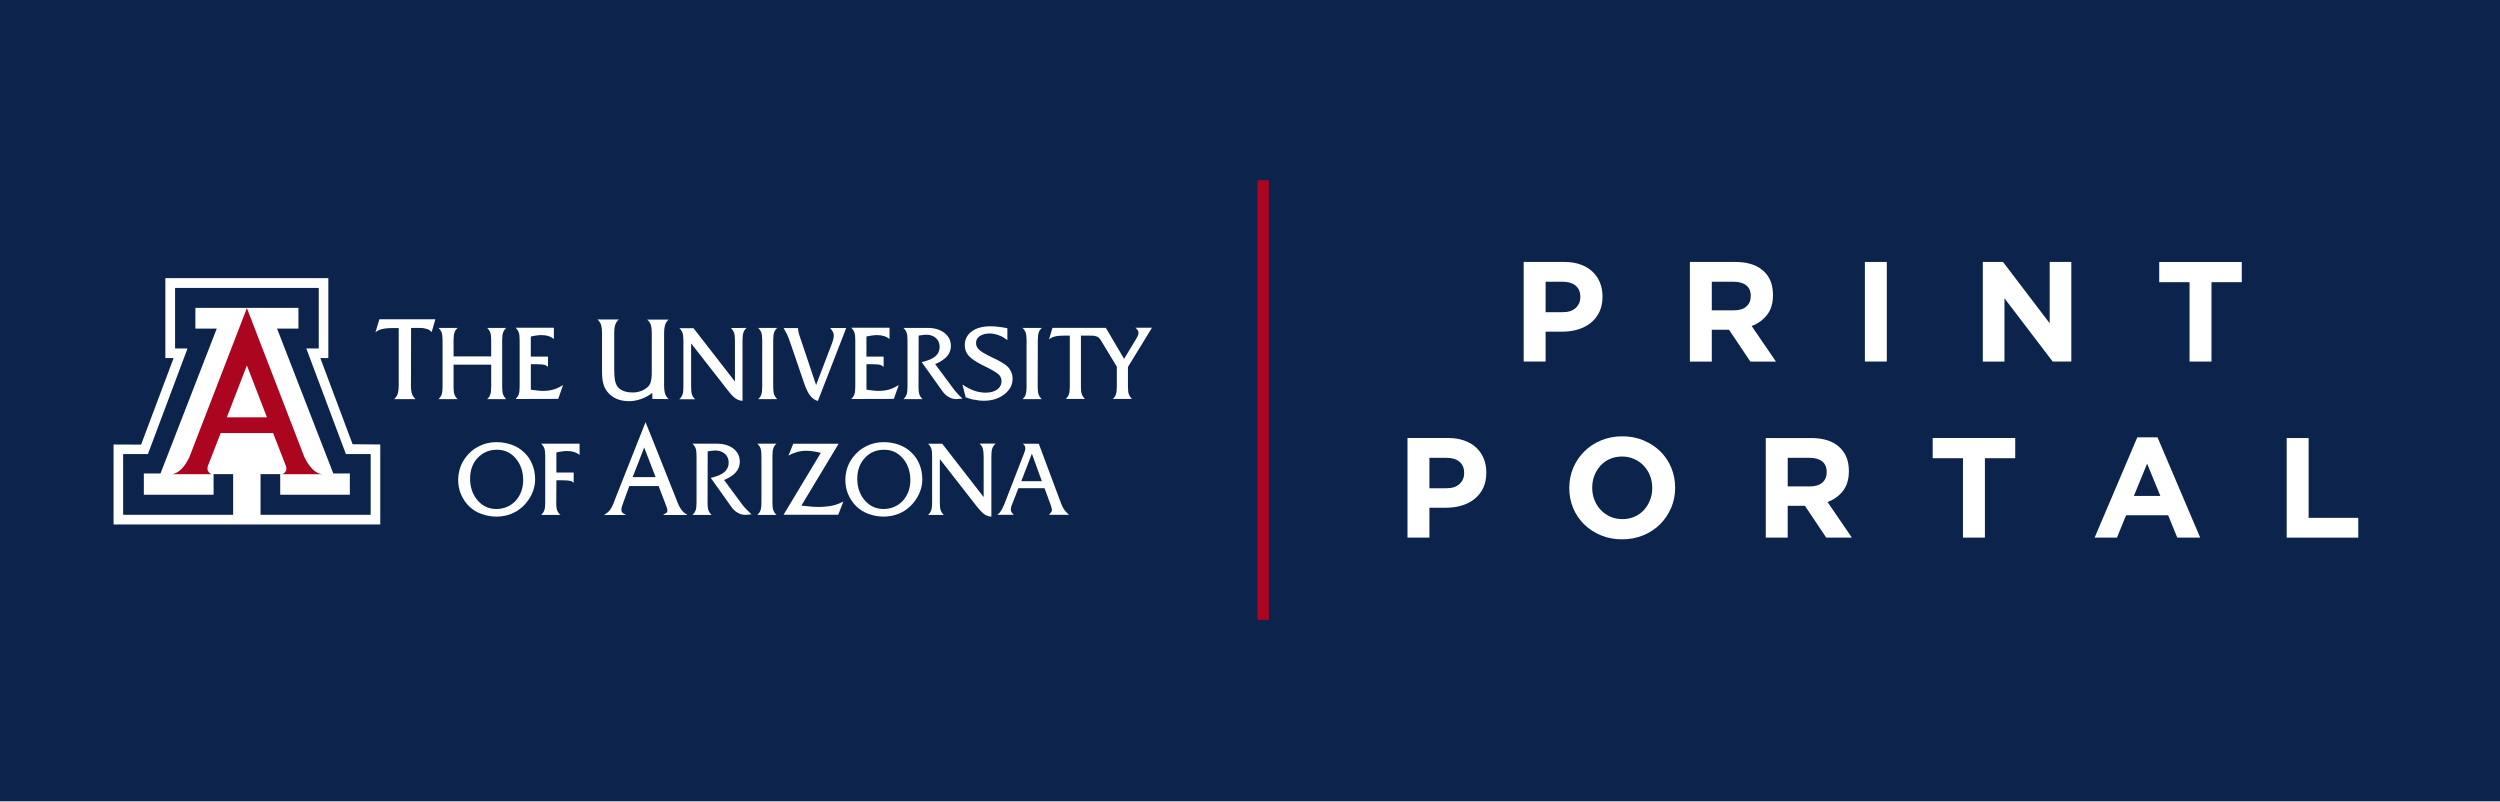
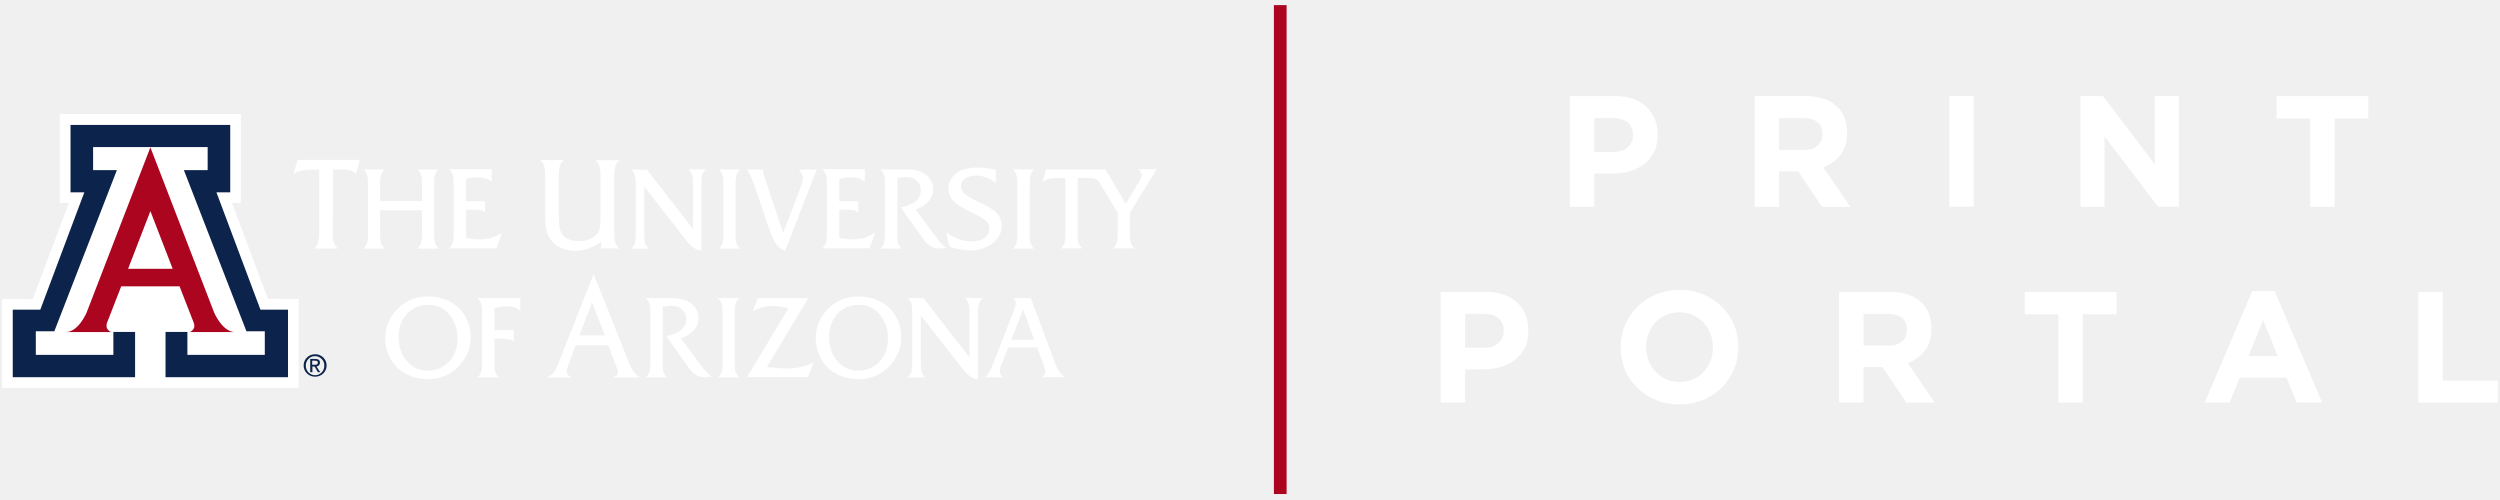
- <svg xmlns="http://www.w3.org/2000/svg" id="a" viewBox="0 0 780 250">
+ <svg xmlns="http://www.w3.org/2000/svg" id="Layer_1" data-name="Layer 1" viewBox="0 0 356.6 71.2">
  <defs>
-     <style>.b{fill:#fff;}.c{fill:#0c234b;}.d{fill:#ab0520;}</style>
+     <style>
+       .cls-1 {
+         fill: #fff;
+       }
+ 
+       .cls-2 {
+         fill: #ab0520;
+       }
+ 
+       .cls-3 {
+         fill: #0c234b;
+       }
+     </style>
  </defs>
-   <rect class="c" width="780" height="250" />
  <g>
-     <rect class="d" x="392.8" y="56.71" width="2.57" height="136.2" />
-     <path class="d" d="M394.87,57.21V192.41h-1.57V57.21h1.57m1-1h-3.57V193.41h3.57V56.21h0Z" />
+     <rect class="cls-2" x="181.96" y=".98" width="1.31" height="69.23" />
+     <path class="cls-2" d="M183.01,1.24v68.72h-.8V1.24h.8M183.52.73h-1.81v69.74h1.81V.73h0Z" />
  </g>
  <g>
    <g>
-       <path class="b" d="M499.01,97.31c-.65,1.36-1.55,2.5-2.69,3.42s-2.47,1.61-4,2.06c-1.52,.46-3.16,.69-4.9,.69h-5.19v9.32h-6.84v-31.07h12.7c1.86,0,3.53,.26,4.99,.78s2.71,1.25,3.73,2.2c1.02,.95,1.8,2.08,2.35,3.4,.55,1.32,.82,2.77,.82,4.37v.09c0,1.8-.32,3.38-.97,4.74Zm-5.95-4.7c0-1.54-.5-2.71-1.49-3.51s-2.35-1.2-4.06-1.2h-5.28v9.5h5.42c1.72,0,3.05-.45,4-1.35s1.42-2.02,1.42-3.35v-.09h-.01Z" />
-       <path class="b" d="M546.11,112.81l-6.66-9.94h-5.37v9.94h-6.84v-31.08h14.21c3.7,0,6.58,.9,8.64,2.71s3.08,4.32,3.08,7.55v.09c0,2.52-.61,4.57-1.84,6.15-1.23,1.58-2.83,2.75-4.82,3.48l7.59,11.1h-7.99Zm.13-20.47c0-1.48-.47-2.59-1.42-3.33s-2.26-1.11-3.95-1.11h-6.79v8.92h6.92c1.69,0,2.98-.4,3.88-1.2,.9-.8,1.35-1.86,1.35-3.2v-.08h.01Z" />
-       <path class="b" d="M581.84,112.81v-31.08h6.84v31.07h-6.84Z" />
-       <path class="b" d="M640.44,112.81l-15.05-19.75v19.75h-6.75v-31.08h6.3l14.56,19.13v-19.13h6.75v31.07h-5.81Z" />
-       <path class="b" d="M689.98,88.04v24.77h-6.84v-24.77h-9.46v-6.3h25.75v6.3h-9.45Z" />
+       <path class="cls-1" d="M235.95,21.62c-.33.69-.79,1.27-1.37,1.74s-1.26.82-2.03,1.05c-.77.23-1.61.35-2.49.35h-2.64v4.74h-3.48v-15.79h6.46c.95,0,1.79.13,2.54.4s1.38.64,1.9,1.12c.52.48.91,1.06,1.19,1.73.28.67.42,1.41.42,2.22v.05c0,.91-.16,1.72-.49,2.41h0ZM232.92,19.23c0-.78-.25-1.38-.76-1.78s-1.19-.61-2.06-.61h-2.68v4.83h2.76c.87,0,1.55-.23,2.03-.69s.72-1.03.72-1.7v-.05h0Z" />
+       <path class="cls-1" d="M259.89,29.5l-3.39-5.05h-2.73v5.05h-3.48v-15.8h7.22c1.88,0,3.34.46,4.39,1.38s1.57,2.2,1.57,3.84v.05c0,1.28-.31,2.32-.94,3.13-.63.8-1.44,1.4-2.45,1.77l3.86,5.64h-4.06ZM259.95,19.1c0-.75-.24-1.32-.72-1.69s-1.15-.56-2.01-.56h-3.45v4.53h3.52c.86,0,1.51-.2,1.97-.61.46-.41.69-.95.69-1.63v-.04h0Z" />
+       <path class="cls-1" d="M278.05,29.5v-15.8h3.48v15.79h-3.48Z" />
+       <path class="cls-1" d="M307.84,29.5l-7.65-10.04v10.04h-3.43v-15.8h3.2l7.4,9.72v-9.72h3.43v15.79h-2.95Z" />
+       <path class="cls-1" d="M333.02,16.91v12.59h-3.48v-12.59h-4.81v-3.2h13.09v3.2h-4.8,0Z" />
    </g>
    <g>
-       <path class="b" d="M462.76,152.24c-.65,1.36-1.55,2.5-2.69,3.42s-2.47,1.61-3.99,2.06c-1.52,.46-3.16,.69-4.91,.69h-5.19v9.32h-6.84v-31.07h12.7c1.86,0,3.53,.26,4.99,.78s2.71,1.25,3.73,2.2c1.02,.95,1.81,2.08,2.35,3.4,.55,1.32,.82,2.78,.82,4.37v.09c0,1.8-.32,3.38-.97,4.74Zm-5.95-4.7c0-1.54-.5-2.71-1.49-3.51-.99-.8-2.35-1.2-4.06-1.2h-5.28v9.5h5.42c1.72,0,3.05-.45,4-1.35,.95-.9,1.42-2.02,1.42-3.35v-.09h-.01Z" />
-       <path class="b" d="M521.4,158.44c-.83,1.94-1.97,3.64-3.44,5.11-1.47,1.46-3.21,2.62-5.24,3.46-2.03,.84-4.24,1.26-6.64,1.26s-4.6-.42-6.61-1.26c-2.01-.84-3.75-1.98-5.22-3.42-1.46-1.44-2.61-3.12-3.42-5.06-.81-1.94-1.22-4.02-1.22-6.24v-.09c0-2.22,.42-4.3,1.24-6.24,.83-1.94,1.97-3.64,3.44-5.1,1.46-1.46,3.21-2.62,5.24-3.46,2.03-.84,4.24-1.27,6.64-1.27s4.6,.42,6.61,1.27c2.01,.84,3.75,1.98,5.22,3.42s2.6,3.12,3.42,5.06c.81,1.94,1.22,4.02,1.22,6.24v.09c.01,2.21-.41,4.29-1.24,6.23Zm-5.9-6.24c0-1.33-.23-2.59-.69-3.77-.46-1.18-1.11-2.22-1.95-3.11-.84-.89-1.84-1.59-3-2.11-1.15-.52-2.41-.78-3.77-.78s-2.66,.25-3.79,.75c-1.14,.5-2.12,1.2-2.93,2.09s-1.45,1.92-1.91,3.09-.69,2.42-.69,3.75v.09c0,1.33,.23,2.59,.69,3.77,.46,1.18,1.11,2.22,1.95,3.11s1.83,1.59,2.97,2.11,2.4,.78,3.8,.78,2.62-.25,3.77-.75,2.14-1.2,2.95-2.09,1.45-1.92,1.91-3.09c.46-1.17,.69-2.42,.69-3.75v-.09Z" />
-       <path class="b" d="M569.79,167.74l-6.66-9.94h-5.37v9.94h-6.84v-31.07h14.21c3.7,0,6.58,.9,8.63,2.71,2.06,1.81,3.09,4.32,3.09,7.55v.07c0,2.52-.61,4.57-1.84,6.15-1.23,1.58-2.83,2.75-4.82,3.48l7.59,11.1h-7.99Zm.14-20.46c0-1.48-.47-2.59-1.42-3.33s-2.26-1.11-3.95-1.11h-6.79v8.92h6.92c1.69,0,2.98-.4,3.89-1.2,.9-.8,1.35-1.86,1.35-3.2v-.08Z" />
-       <path class="b" d="M619.29,142.96v24.77h-6.84v-24.77h-9.45v-6.3h25.75v6.3h-9.46Z" />
-       <path class="b" d="M679.31,167.74l-2.84-6.97h-13.14l-2.84,6.97h-6.97l13.32-31.3h6.3l13.32,31.3h-7.15Zm-9.41-23.09l-4.13,10.08h8.26l-4.13-10.08Z" />
-       <path class="b" d="M713.45,167.74v-31.07h6.84v24.9h15.49v6.17h-22.33Z" />
+       <path class="cls-1" d="M217.52,49.54c-.33.69-.79,1.27-1.37,1.74s-1.26.82-2.03,1.05c-.77.23-1.61.35-2.5.35h-2.64v4.74h-3.48v-15.79h6.46c.95,0,1.79.13,2.54.4s1.38.64,1.9,1.12c.52.48.92,1.06,1.19,1.73.28.67.42,1.41.42,2.22v.05c0,.91-.16,1.72-.49,2.41h0ZM214.49,47.15c0-.78-.25-1.38-.76-1.78-.5-.41-1.19-.61-2.06-.61h-2.68v4.83h2.76c.87,0,1.55-.23,2.03-.69.48-.46.72-1.03.72-1.7v-.05h0Z" />
+       <path class="cls-1" d="M247.33,52.69c-.42.99-1,1.85-1.75,2.6-.75.74-1.63,1.33-2.66,1.76-1.03.43-2.16.64-3.38.64s-2.34-.21-3.36-.64c-1.02-.43-1.91-1.01-2.65-1.74-.74-.73-1.33-1.59-1.74-2.57-.41-.99-.62-2.04-.62-3.17v-.05c0-1.13.21-2.19.63-3.17.42-.99,1-1.85,1.75-2.59.74-.74,1.63-1.33,2.66-1.76,1.03-.43,2.16-.65,3.38-.65s2.34.21,3.36.65c1.02.43,1.91,1.01,2.65,1.74s1.32,1.59,1.74,2.57c.41.99.62,2.04.62,3.17v.05c0,1.12-.21,2.18-.63,3.17h0ZM244.33,49.52c0-.68-.12-1.32-.35-1.92-.23-.6-.56-1.13-.99-1.58s-.94-.81-1.52-1.07c-.58-.26-1.23-.4-1.92-.4s-1.35.13-1.93.38c-.58.25-1.08.61-1.49,1.06s-.74.98-.97,1.57-.35,1.23-.35,1.91v.05c0,.68.12,1.32.35,1.92.23.6.56,1.13.99,1.58s.93.81,1.51,1.07,1.22.4,1.93.4,1.33-.13,1.92-.38,1.09-.61,1.5-1.06.74-.98.97-1.57c.23-.59.35-1.23.35-1.91v-.05h0Z" />
+       <path class="cls-1" d="M271.92,57.42l-3.39-5.05h-2.73v5.05h-3.48v-15.79h7.22c1.88,0,3.34.46,4.39,1.38,1.05.92,1.57,2.2,1.57,3.84v.04c0,1.28-.31,2.32-.94,3.13-.63.8-1.44,1.4-2.45,1.77l3.86,5.64h-4.06ZM271.99,47.02c0-.75-.24-1.32-.72-1.69s-1.15-.56-2.01-.56h-3.45v4.53h3.52c.86,0,1.51-.2,1.98-.61.46-.41.69-.95.69-1.63v-.04Z" />
+       <path class="cls-1" d="M297.09,44.83v12.59h-3.48v-12.59h-4.8v-3.2h13.09v3.2h-4.81,0Z" />
+       <path class="cls-1" d="M327.59,57.42l-1.44-3.54h-6.68l-1.44,3.54h-3.54l6.77-15.91h3.2l6.77,15.91h-3.63,0ZM322.81,45.68l-2.1,5.12h4.2l-2.1-5.12Z" />
+       <path class="cls-1" d="M344.95,57.42v-15.79h3.48v12.66h7.87v3.14h-11.35Z" />
    </g>
  </g>
  <g>
-     <path class="b" d="M128.21,120.11c0,1.27,.12,2.17,.33,2.78s.61,1.15,1.1,1.64h-6.67c.53-.49,.9-1.02,1.1-1.64s.33-1.51,.33-2.78v-17.75h-1.96c-1.35,0-2.45,.12-3.31,.33s-1.51,.57-2,1.02l1.23-4.09h17.47l-1.15,4.01c-.37-.45-.86-.78-1.43-.98-.61-.2-1.35-.33-2.25-.33h-2.74l-.04,17.8h0Z" />
-     <path class="b" d="M141.51,120.6c0,1.1,.08,1.96,.29,2.5,.2,.53,.53,1.02,.98,1.43h-5.97c.45-.41,.78-.9,.98-1.43s.29-1.35,.29-2.5v-14.36c0-1.1-.08-1.96-.29-2.5s-.53-1.02-.98-1.43h5.97c-.45,.41-.82,.9-.98,1.43-.2,.53-.29,1.35-.29,2.5v4.95h11.74v-4.95c0-1.1-.08-1.96-.29-2.5s-.53-1.02-.98-1.43h5.97c-.45,.41-.78,.9-.98,1.43s-.29,1.35-.29,2.5v14.36c0,1.1,.08,1.96,.29,2.5,.2,.53,.53,1.02,.98,1.43h-5.97c.49-.41,.82-.9,.98-1.43,.2-.53,.29-1.35,.29-2.5v-6.83h-11.74v6.83h0Z" />
-     <path class="b" d="M160.86,124.48c.45-.41,.78-.9,.98-1.43s.29-1.35,.29-2.5v-14.36c0-1.1-.08-1.96-.29-2.5s-.53-1.02-.98-1.43h11.95v3.52c-.53-.45-1.1-.74-1.76-.94-.65-.2-1.39-.29-2.21-.29-.45,0-.9,.04-1.43,.12s-1.15,.16-1.8,.33v6.26h5.36v3.23c-.25-.29-.61-.53-1.02-.65-.45-.12-1.23-.2-2.37-.2h-1.96v7.94c.82,.12,1.6,.2,2.25,.29s1.27,.08,1.76,.08c1.1,0,2.17-.16,3.15-.45,.98-.29,1.96-.78,2.9-1.39l-1.51,4.34-13.3,.04h0Z" />
-     <path class="b" d="M203.53,124.48v-1.88c-1.19,.86-2.37,1.51-3.6,1.92s-2.45,.65-3.68,.65c-1.43,0-2.7-.25-3.8-.7-1.1-.49-2.09-1.19-2.86-2.13-.61-.74-1.1-1.64-1.35-2.62-.29-.98-.41-2.33-.41-4.01v-11.66c0-1.23-.12-2.17-.33-2.78s-.57-1.1-1.1-1.6h6.67c-.49,.45-.86,.98-1.1,1.6-.2,.57-.33,1.51-.33,2.78v10.92c0,1.68,.08,2.95,.25,3.76s.45,1.47,.82,1.96c.45,.57,1.1,1.02,1.88,1.31s1.68,.45,2.78,.45c.9,0,1.72-.12,2.5-.41,.78-.25,1.43-.65,2.05-1.15,.53-.41,.9-.98,1.1-1.68s.33-1.6,.33-2.78v-12.35c0-1.31-.12-2.25-.33-2.82s-.57-1.1-1.1-1.55h6.71c-.53,.45-.9,.98-1.1,1.64-.2,.61-.33,1.55-.33,2.74v16.04c0,1.23,.12,2.17,.33,2.78s.57,1.15,1.1,1.6l-5.07-.04h0Z" />
-     <path class="b" d="M232.94,102.31c-.49,.41-.82,.9-.98,1.43-.2,.53-.29,1.35-.29,2.5v18.82c-.78-.04-1.47-.29-2.17-.74-.7-.49-1.55-1.39-2.58-2.74l-11.29-14.44v13.5c0,1.15,.08,2,.29,2.54s.53,.98,.98,1.39h-4.95c.45-.41,.78-.9,.98-1.43s.29-1.35,.29-2.5v-14.32c0-1.1-.08-1.96-.29-2.5s-.53-1.02-.98-1.43h4.42l12.93,16.65v-12.76c0-1.1-.08-1.96-.29-2.5s-.53-1.02-.98-1.43l4.91-.04h0Z" />
-     <path class="b" d="M241.24,120.6c0,1.1,.08,1.96,.29,2.5,.2,.53,.53,1.02,.98,1.43h-5.97c.49-.41,.82-.9,.98-1.43,.2-.53,.29-1.35,.29-2.5v-14.36c0-1.1-.08-1.96-.29-2.5s-.53-1.02-.98-1.43h5.97c-.49,.41-.82,.9-.98,1.43-.2,.53-.29,1.35-.29,2.5v14.36h0Z" />
-     <path class="b" d="M255.19,125.1c-.94-.25-1.72-.78-2.37-1.6s-1.27-2.05-1.84-3.68l-4.42-12.93c-.37-1.06-.7-1.92-1.02-2.62-.33-.65-.7-1.31-1.06-1.92h4.5c.04,.37,.04,.7,.12,1.02,.04,.33,.12,.61,.2,.9l5.32,15.87,5.03-13.21c.16-.41,.25-.82,.37-1.23,.08-.41,.12-.78,.12-1.15,0-.29-.08-.61-.25-.94-.16-.33-.45-.74-.86-1.27h4.99l-8.84,22.75h0Z" />
-     <path class="b" d="M265.58,124.48c.45-.41,.78-.9,.98-1.43s.29-1.35,.29-2.5v-14.36c0-1.1-.08-1.96-.29-2.5s-.53-1.02-.98-1.43h11.95v3.52c-.53-.45-1.1-.74-1.76-.94s-1.39-.29-2.21-.29c-.41,0-.9,.04-1.43,.12s-1.15,.16-1.8,.33v6.26h5.36v3.23c-.25-.29-.61-.53-1.02-.65s-1.23-.2-2.37-.2h-1.96v7.94c.82,.12,1.6,.2,2.25,.29s1.27,.08,1.76,.08c1.1,0,2.17-.16,3.15-.45s1.96-.78,2.9-1.39l-1.51,4.34-13.3,.04h0Z" />
-     <path class="b" d="M286.57,120.6c0,1.1,.08,1.96,.29,2.5,.2,.53,.53,1.02,.98,1.43h-5.97c.45-.41,.78-.9,.98-1.43s.29-1.35,.29-2.5v-14.36c0-1.1-.08-1.96-.29-2.5s-.53-1.02-.98-1.43h7.57c2.17,0,3.89,.53,5.24,1.55,1.31,1.06,2,2.41,2,4.09,0,1.23-.41,2.29-1.19,3.19-.82,.94-2.05,1.76-3.72,2.45l5.69,7.69c.33,.45,.74,.94,1.23,1.47,.45,.53,1.02,1.06,1.6,1.6l-1.68,.16h-.29c-.78,0-1.55-.2-2.33-.65-.74-.41-1.39-1.02-1.92-1.76l-6.5-9.12c1.92-.45,3.35-1.02,4.25-1.8s1.35-1.76,1.35-2.95c0-1.1-.37-2.05-1.15-2.74-.78-.7-1.76-1.06-3.03-1.06-.29,0-.61,.04-1.02,.08s-.86,.12-1.35,.2l-.04,15.87h0Z" />
-     <path class="b" d="M301.3,123.99l-1.02-4.01c1.27,.86,2.5,1.51,3.68,1.92s2.37,.61,3.56,.61c1.51,0,2.7-.33,3.6-.98s1.35-1.51,1.35-2.54c0-.29-.04-.61-.12-.9s-.2-.57-.41-.86c-.41-.61-1.72-1.47-4.01-2.62-.57-.29-1.02-.49-1.35-.65-2.13-1.1-3.6-2.09-4.38-2.99s-1.19-2-1.19-3.27c0-1.8,.74-3.23,2.17-4.3s3.44-1.6,5.93-1.6c.74,0,1.51,.04,2.37,.16,.86,.08,1.8,.25,2.82,.45v3.72c-.9-.7-1.8-1.23-2.74-1.55-.9-.33-1.84-.53-2.86-.53-1.23,0-2.25,.29-3.03,.82s-1.15,1.27-1.15,2.13c0,.78,.29,1.47,.9,2.05,.57,.61,1.92,1.39,4.01,2.41,.12,.04,.29,.12,.53,.25,1.76,.82,3.07,1.6,3.93,2.25,.65,.49,1.15,1.15,1.51,1.88s.53,1.51,.53,2.33c0,1.92-.86,3.52-2.58,4.87-1.72,1.31-3.85,2-6.42,2-.82,0-1.72-.08-2.66-.29-.82-.08-1.88-.37-2.99-.78h0Z" />
-     <path class="b" d="M323.76,120.6c0,1.1,.08,1.96,.29,2.5,.2,.53,.53,1.02,.98,1.43h-6.01c.49-.41,.82-.9,.98-1.43,.2-.53,.29-1.35,.29-2.5v-14.36c0-1.1-.08-1.96-.29-2.5s-.53-1.02-.98-1.43h6.05c-.49,.41-.82,.9-.98,1.43-.2,.53-.29,1.35-.29,2.5l-.04,14.36h0Z" />
-     <path class="b" d="M200.99,139.62l-3.6,9.25h7.16l-3.56-9.25h0Zm.41-7.9l1.96,4.83,7.49,18.82c.82,2.09,1.47,4.13,3.52,5.2v.12h-7.4v-.12c1.76-.82,1.47-1.19,.49-3.76l-1.96-5.15h-9.16l-1.88,5.15c-.78,2.05-1.02,3.11,.74,3.76v.12h-6.63v-.12c2.09-1.06,2.7-3.11,3.48-5.2l9.29-23.48v-.16h.08Z" />
-     <path class="b" d="M155.05,140.32c-2.41,0-4.42,.86-6.01,2.54-1.6,1.68-2.37,3.85-2.37,6.5s.78,4.95,2.33,6.75c1.55,1.8,3.52,2.7,5.85,2.7s4.42-.86,6.01-2.54c1.55-1.72,2.37-3.89,2.37-6.5s-.78-4.95-2.33-6.75c-1.55-1.84-3.52-2.7-5.85-2.7h0Zm-.12,20.86c-1.68,0-3.23-.29-4.7-.82s-2.74-1.31-3.8-2.33c-1.1-1.06-1.96-2.33-2.58-3.76s-.9-2.95-.9-4.54c0-1.23,.2-2.45,.57-3.64s.94-2.25,1.68-3.27c1.15-1.55,2.54-2.78,4.25-3.6,1.68-.86,3.52-1.27,5.48-1.27,1.68,0,3.27,.29,4.75,.82,1.47,.53,2.74,1.31,3.8,2.33,1.15,1.06,2,2.33,2.58,3.76,.61,1.47,.9,3.03,.9,4.7,0,1.55-.33,3.07-1.02,4.54-.65,1.47-1.64,2.78-2.82,3.93-1.1,1.02-2.33,1.8-3.72,2.33-1.35,.53-2.86,.82-4.46,.82h0Z" />
-     <path class="b" d="M173.54,156.72c0,1.1,.08,1.96,.29,2.5s.53,1.02,1.02,1.43h-6.01c.45-.41,.78-.9,.98-1.43s.29-1.35,.29-2.5v-14.36c0-1.1-.08-1.96-.29-2.5s-.53-1.02-.98-1.43h11.99v3.52c-.53-.45-1.1-.74-1.76-.94-.65-.2-1.39-.29-2.21-.29-.45,0-.9,.04-1.47,.12-.53,.08-1.15,.16-1.8,.33v6.26h5.4v3.23c-.25-.29-.61-.53-1.02-.61-.45-.12-1.23-.2-2.37-.2h-2l-.04,6.87h0Z" />
-     <path class="b" d="M220.75,156.72c0,1.1,.08,1.92,.29,2.5,.2,.53,.53,1.02,.98,1.43h-5.97c.45-.41,.78-.9,.98-1.43s.29-1.35,.29-2.5v-14.36c0-1.1-.08-1.96-.29-2.5s-.53-1.02-.98-1.43h7.57c2.17,0,3.89,.53,5.24,1.55,1.31,1.06,1.96,2.41,1.96,4.09,0,1.23-.41,2.29-1.19,3.23s-2.05,1.76-3.72,2.45l5.69,7.69c.33,.45,.74,.94,1.23,1.43s1.02,1.02,1.64,1.6l-1.68,.16h-.29c-.78,0-1.55-.2-2.33-.65-.78-.41-1.39-1.02-1.92-1.76l-6.5-9.12c1.92-.45,3.35-1.02,4.25-1.8,.9-.78,1.35-1.76,1.35-2.95,0-1.1-.37-2.05-1.15-2.74s-1.76-1.06-3.03-1.06c-.29,0-.61,.04-1.02,.08s-.86,.12-1.35,.2l-.04,15.87h0Z" />
-     <path class="b" d="M241,156.72c0,1.1,.08,1.96,.29,2.5s.53,1.02,.98,1.43h-5.97c.45-.41,.78-.9,.98-1.43s.29-1.35,.29-2.5v-14.36c0-1.1-.08-1.92-.29-2.5-.2-.53-.53-1.02-.98-1.43h5.97c-.49,.41-.82,.9-.98,1.43-.2,.53-.29,1.35-.29,2.5v14.36h0Z" />
-     <path class="b" d="M263.13,156.47l-1.6,4.13h-17.06l11.62-19.31c-.86-.2-1.68-.37-2.45-.49s-1.47-.16-2.13-.16c-.98,0-1.88,.12-2.78,.37s-1.8,.61-2.74,1.15l1.51-3.72h14.15l-11.62,19.31c1.31,.16,2.37,.25,3.27,.33,.86,.08,1.64,.08,2.29,.08,1.51,0,2.9-.16,4.13-.41,1.23-.25,2.37-.74,3.4-1.27h0Z" />
-     <path class="b" d="M275.85,140.32c-2.45,0-4.46,.86-6.01,2.54s-2.37,3.85-2.37,6.5,.78,4.95,2.33,6.75,3.52,2.7,5.85,2.7,4.42-.86,6.01-2.54c1.55-1.72,2.37-3.89,2.37-6.5s-.78-4.95-2.33-6.75c-1.6-1.84-3.52-2.7-5.85-2.7h0Zm-.12,20.86c-1.68,0-3.23-.29-4.7-.82s-2.74-1.31-3.8-2.33c-1.1-1.06-1.96-2.33-2.58-3.76s-.9-2.95-.9-4.54c0-1.23,.2-2.45,.57-3.64s.94-2.25,1.68-3.27c1.15-1.55,2.58-2.78,4.25-3.6,1.68-.86,3.52-1.27,5.48-1.27,1.72,0,3.27,.29,4.75,.82,1.47,.53,2.74,1.31,3.8,2.33,1.15,1.06,2,2.33,2.58,3.76,.61,1.47,.9,3.03,.9,4.7,0,1.55-.33,3.07-1.02,4.54-.65,1.47-1.64,2.78-2.82,3.93-1.1,1.02-2.33,1.8-3.72,2.33-1.39,.53-2.86,.82-4.46,.82h0Z" />
-     <path class="b" d="M310.58,138.48c-.49,.41-.82,.9-.98,1.43-.2,.53-.29,1.35-.29,2.5v18.78c-.78-.04-1.47-.29-2.17-.74-.7-.49-1.55-1.39-2.58-2.7l-11.33-14.52v13.5c0,1.15,.08,2,.29,2.54s.49,.98,.98,1.39h-4.95c.45-.41,.78-.9,.98-1.43s.29-1.35,.29-2.5v-14.36c0-1.1-.08-1.92-.29-2.5-.2-.53-.53-1.02-.98-1.43h4.42l12.93,16.65v-12.76c0-1.1-.12-1.92-.29-2.5-.2-.53-.53-1.02-.98-1.43h4.95v.08h0Z" />
-     <path class="b" d="M318.64,150.13h6.42l-3.11-8.59-3.31,8.59h0Zm-2.99,7.49c-.08,.2-.16,.45-.2,.7s-.08,.49-.08,.74c0,.2,.08,.45,.2,.7,.16,.25,.41,.53,.74,.86h-5.15c.41-.29,.82-.7,1.15-1.23s.7-1.23,1.06-2.13l6.14-15.83c.12-.29,.2-.57,.29-.86s.08-.53,.08-.78-.04-.49-.16-.7c-.12-.2-.33-.41-.61-.65h4.99l6.95,18.61c.33,.86,.65,1.51,1.06,2.05,.37,.53,.86,1.02,1.43,1.51h-6.26l.08-.08c.57-.61,.86-1.06,.86-1.35,0-.33-.12-.82-.37-1.51-.04-.12-.04-.2-.08-.25l-1.88-5.11h-8.14l-2.09,5.32h0Z" />
-     <path class="b" d="M345.03,102.31l5.69,9.65,3.8-6.3c.25-.37,.41-.74,.53-1.06s.16-.57,.16-.82-.08-.49-.25-.74c-.16-.25-.37-.49-.7-.78h5.15l-7.49,12.23v6.05c0,1.1,.08,1.96,.29,2.5s.53,1.02,.98,1.43h-6.01c.49-.41,.82-.9,.98-1.43,.2-.53,.29-1.35,.29-2.5v-6.14l-5.11-8.43c-.53-.78-.9-.86-1.39-1.06-.53-.2-1.43-.2-2.25-.2h-2.45v15.83c0,1.1,.08,1.96,.29,2.5,.2,.53,.53,1.02,.98,1.43h-6.01c.45-.41,.82-.9,.98-1.43,.2-.53,.29-1.35,.29-2.5v-15.83h-1.76c-1.23,0-2.21,.08-2.95,.29s-1.35,.49-1.8,.94l1.1-3.64h16.65Z" />
-     <polygon class="b" points="102.44 86.77 102.44 111.72 99.94 111.72 110.01 138.6 118.64 138.68 118.64 163.63 35.43 163.63 35.43 138.68 44.02 138.72 54.17 111.72 51.59 111.72 51.59 86.77 102.44 86.77" />
-     <polyline class="c" points="77.03 96.05 93.11 96.05 93.11 102.52 86.44 102.52 103.99 147.72 109.15 147.72 109.15 154.35 87.43 154.35 87.43 147.93 81.29 147.93 81.29 160.61 115.65 160.61 115.65 141.67 107.92 141.67 95.57 108.73 99.45 108.73 99.45 89.83 77.03 89.83 77.03 89.83 54.62 89.83 54.62 108.73 58.5 108.73 46.15 141.67 38.42 141.67 38.42 160.61 72.74 160.61 72.74 147.93 66.64 147.93 66.64 154.35 44.88 154.35 44.88 147.72 50.08 147.72 67.63 102.52 60.96 102.52 60.96 96.05 77.03 96.05" />
-     <path class="c" d="M125.55,155.08c.61,.61,.94,1.35,.94,2.25s-.33,1.64-.94,2.25-1.39,.9-2.29,.9-1.68-.29-2.29-.9-.94-1.35-.94-2.25,.33-1.64,.94-2.25,1.39-.9,2.29-.9c.9-.04,1.68,.33,2.29,.9h0Zm-.45,.41c-.49-.49-1.1-.78-1.84-.78s-1.35,.25-1.84,.78c-.49,.49-.74,1.15-.74,1.88s.25,1.35,.74,1.88c.49,.49,1.1,.78,1.84,.78s1.35-.25,1.84-.78c.49-.49,.74-1.15,.74-1.88,.04-.78-.25-1.39-.74-1.88h0Zm-3.23,0h1.47c.41,0,.7,.08,.94,.25,.2,.16,.33,.41,.33,.74s-.12,.61-.33,.82c-.16,.16-.37,.25-.65,.29l1.06,1.6h-.65l-.94-1.6h-.61v1.6h-.61v-3.68h0Zm.57,1.64h.78c.29,0,.45-.04,.61-.16,.12-.08,.2-.25,.2-.45,0-.16-.08-.33-.2-.41s-.33-.12-.61-.12h-.78v1.15h0Z" />
-     <path class="d" d="M77.03,96.13l17.84,46.23s2.29,5.6,5.97,5.6h-12.97s.65,.08,1.31-.98c.37-.61,.04-1.55,.04-1.55l-4.01-10.31h-16.36l-4.01,10.31s-.29,.94,.08,1.55c.65,1.06,1.31,.98,1.31,.98h-13.01c3.72,0,5.97-5.6,5.97-5.6l17.84-46.23m-.04,34.08h6.3l-6.26-16.2-6.26,16.2h6.22Z" />
+     <path class="cls-1" d="M47.46,33.21c0,.65.06,1.1.17,1.41s.31.58.56.83h-3.39c.27-.25.46-.52.56-.83s.17-.77.17-1.41v-9.02h-1c-.69,0-1.25.06-1.68.17s-.77.29-1.02.52l.63-2.08h8.88l-.58,2.04c-.19-.23-.44-.4-.73-.5-.31-.1-.69-.17-1.14-.17h-1.39l-.02,9.05h0Z" />
+     <path class="cls-1" d="M54.22,33.46c0,.56.04,1,.15,1.27.1.27.27.52.5.73h-3.03c.23-.21.4-.46.5-.73s.15-.69.15-1.27v-7.3c0-.56-.04-1-.15-1.27s-.27-.52-.5-.73h3.03c-.23.21-.42.46-.5.73-.1.27-.15.69-.15,1.27v2.52h5.97v-2.52c0-.56-.04-1-.15-1.27s-.27-.52-.5-.73h3.03c-.23.21-.4.46-.5.73s-.15.69-.15,1.27v7.3c0,.56.04,1,.15,1.27.1.27.27.52.5.73h-3.03c.25-.21.42-.46.5-.73.1-.27.15-.69.15-1.27v-3.47h-5.97v3.47h0Z" />
+     <path class="cls-1" d="M64.06,35.43c.23-.21.4-.46.5-.73s.15-.69.15-1.27v-7.3c0-.56-.04-1-.15-1.27s-.27-.52-.5-.73h6.07v1.79c-.27-.23-.56-.38-.89-.48-.33-.1-.71-.15-1.12-.15-.23,0-.46.02-.73.06s-.58.08-.91.17v3.18h2.72v1.64c-.13-.15-.31-.27-.52-.33-.23-.06-.63-.1-1.2-.1h-1v4.04c.42.06.81.1,1.14.15s.65.04.89.04c.56,0,1.1-.08,1.6-.23.5-.15,1-.4,1.47-.71l-.77,2.21-6.76.02h0Z" />
+     <path class="cls-1" d="M85.75,35.43v-.96c-.6.44-1.2.77-1.83.98s-1.25.33-1.87.33c-.73,0-1.37-.13-1.93-.36-.56-.25-1.06-.6-1.45-1.08-.31-.38-.56-.83-.69-1.33-.15-.5-.21-1.18-.21-2.04v-5.93c0-.63-.06-1.1-.17-1.41s-.29-.56-.56-.81h3.39c-.25.23-.44.5-.56.81-.1.29-.17.77-.17,1.41v5.55c0,.85.04,1.5.13,1.91s.23.75.42,1c.23.29.56.52.96.67s.85.23,1.41.23c.46,0,.87-.06,1.27-.21.4-.13.73-.33,1.04-.58.27-.21.46-.5.56-.85s.17-.81.17-1.41v-6.28c0-.67-.06-1.14-.17-1.43s-.29-.56-.56-.79h3.41c-.27.23-.46.5-.56.83-.1.31-.17.79-.17,1.39v8.15c0,.63.06,1.1.17,1.41s.29.58.56.81l-2.58-.02h-.02Z" />
+     <path class="cls-1" d="M100.7,24.16c-.25.21-.42.46-.5.73-.1.27-.15.69-.15,1.27v9.57c-.4-.02-.75-.15-1.1-.38-.36-.25-.79-.71-1.31-1.39l-5.74-7.34v6.86c0,.58.04,1.02.15,1.29s.27.5.5.71h-2.52c.23-.21.4-.46.5-.73s.15-.69.15-1.27v-7.28c0-.56-.04-1-.15-1.27s-.27-.52-.5-.73h2.25l6.57,8.46v-6.49c0-.56-.04-1-.15-1.27s-.27-.52-.5-.73l2.5-.02h0Z" />
+     <path class="cls-1" d="M104.92,33.46c0,.56.04,1,.15,1.27.1.27.27.52.5.73h-3.03c.25-.21.42-.46.5-.73.1-.27.15-.69.15-1.27v-7.3c0-.56-.04-1-.15-1.27s-.27-.52-.5-.73h3.03c-.25.21-.42.46-.5.73-.1.27-.15.69-.15,1.27v7.3h0Z" />
+     <path class="cls-1" d="M112.01,35.75c-.48-.13-.87-.4-1.2-.81s-.65-1.04-.94-1.87l-2.25-6.57c-.19-.54-.36-.98-.52-1.33-.17-.33-.36-.67-.54-.98h2.29c.02.19.02.36.06.52.02.17.06.31.1.46l2.7,8.07,2.56-6.71c.08-.21.13-.42.19-.63.04-.21.06-.4.06-.58,0-.15-.04-.31-.13-.48-.08-.17-.23-.38-.44-.65h2.54l-4.49,11.56h0Z" />
+     <path class="cls-1" d="M117.29,35.43c.23-.21.4-.46.5-.73s.15-.69.15-1.27v-7.3c0-.56-.04-1-.15-1.27s-.27-.52-.5-.73h6.07v1.79c-.27-.23-.56-.38-.89-.48s-.71-.15-1.12-.15c-.21,0-.46.02-.73.06s-.58.08-.91.17v3.18h2.72v1.64c-.13-.15-.31-.27-.52-.33s-.63-.1-1.2-.1h-1v4.04c.42.06.81.1,1.14.15s.65.04.89.04c.56,0,1.1-.08,1.6-.23s1-.4,1.47-.71l-.77,2.21-6.76.02h0Z" />
+     <path class="cls-1" d="M127.96,33.46c0,.56.04,1,.15,1.27.1.27.27.52.5.73h-3.03c.23-.21.4-.46.5-.73s.15-.69.15-1.27v-7.3c0-.56-.04-1-.15-1.27s-.27-.52-.5-.73h3.85c1.1,0,1.98.27,2.66.79.67.54,1.02,1.23,1.02,2.08,0,.63-.21,1.16-.6,1.62-.42.48-1.04.89-1.89,1.25l2.89,3.91c.17.23.38.48.63.75.23.27.52.54.81.81l-.85.08h-.15c-.4,0-.79-.1-1.18-.33-.38-.21-.71-.52-.98-.89l-3.3-4.64c.98-.23,1.7-.52,2.16-.91s.69-.89.69-1.5c0-.56-.19-1.04-.58-1.39-.4-.36-.89-.54-1.54-.54-.15,0-.31.02-.52.04s-.44.06-.69.1l-.02,8.07h0Z" />
+     <path class="cls-1" d="M135.45,35.18l-.52-2.04c.65.44,1.27.77,1.87.98s1.2.31,1.81.31c.77,0,1.37-.17,1.83-.5s.69-.77.69-1.29c0-.15-.02-.31-.06-.46s-.1-.29-.21-.44c-.21-.31-.87-.75-2.04-1.33-.29-.15-.52-.25-.69-.33-1.08-.56-1.83-1.06-2.23-1.52s-.6-1.02-.6-1.66c0-.91.38-1.64,1.1-2.19s1.75-.81,3.01-.81c.38,0,.77.02,1.2.08.44.04.91.13,1.43.23v1.89c-.46-.36-.91-.63-1.39-.79-.46-.17-.94-.27-1.45-.27-.63,0-1.14.15-1.54.42s-.58.65-.58,1.08c0,.4.15.75.46,1.04.29.31.98.71,2.04,1.23.06.02.15.06.27.13.89.42,1.56.81,2,1.14.33.25.58.58.77.96s.27.77.27,1.18c0,.98-.44,1.79-1.31,2.48-.87.67-1.96,1.02-3.26,1.02-.42,0-.87-.04-1.35-.15-.42-.04-.96-.19-1.52-.4h.01Z" />
+     <path class="cls-1" d="M146.86,33.46c0,.56.04,1,.15,1.27.1.27.27.52.5.73h-3.05c.25-.21.42-.46.5-.73.1-.27.15-.69.15-1.27v-7.3c0-.56-.04-1-.15-1.27s-.27-.52-.5-.73h3.08c-.25.21-.42.46-.5.73-.1.27-.15.69-.15,1.27l-.02,7.3h0Z" />
+     <path class="cls-1" d="M84.46,43.13l-1.83,4.7h3.64l-1.81-4.7h0ZM84.67,39.11l1,2.46,3.81,9.57c.42,1.06.75,2.1,1.79,2.64v.06h-3.76v-.06c.89-.42.75-.6.25-1.91l-1-2.62h-4.66l-.96,2.62c-.4,1.04-.52,1.58.38,1.91v.06h-3.37v-.06c1.06-.54,1.37-1.58,1.77-2.64l4.72-11.94v-.08h.04-.01Z" />
+     <path class="cls-1" d="M61.11,43.48c-1.23,0-2.25.44-3.05,1.29-.81.85-1.2,1.96-1.2,3.3s.4,2.52,1.18,3.43,1.79,1.37,2.97,1.37,2.25-.44,3.05-1.29c.79-.87,1.2-1.98,1.2-3.3s-.4-2.52-1.18-3.43c-.79-.94-1.79-1.37-2.97-1.37h0ZM61.04,54.09c-.85,0-1.64-.15-2.39-.42s-1.39-.67-1.93-1.18c-.56-.54-1-1.18-1.31-1.91s-.46-1.5-.46-2.31c0-.63.1-1.25.29-1.85s.48-1.14.85-1.66c.58-.79,1.29-1.41,2.16-1.83.85-.44,1.79-.65,2.79-.65.85,0,1.66.15,2.41.42.75.27,1.39.67,1.93,1.18.58.54,1.02,1.18,1.31,1.91.31.75.46,1.54.46,2.39,0,.79-.17,1.56-.52,2.31-.33.75-.83,1.41-1.43,2-.56.52-1.18.91-1.89,1.18-.69.27-1.45.42-2.27.42h0Z" />
+     <path class="cls-1" d="M70.5,51.82c0,.56.04,1,.15,1.27s.27.52.52.73h-3.05c.23-.21.4-.46.5-.73s.15-.69.15-1.27v-7.3c0-.56-.04-1-.15-1.27s-.27-.52-.5-.73h6.09v1.79c-.27-.23-.56-.38-.89-.48-.33-.1-.71-.15-1.12-.15-.23,0-.46.02-.75.06-.27.04-.58.08-.91.17v3.18h2.74v1.64c-.13-.15-.31-.27-.52-.31-.23-.06-.63-.1-1.2-.1h-1.02l-.02,3.49h-.01Z" />
+     <path class="cls-1" d="M94.5,51.82c0,.56.04.98.15,1.27.1.27.27.52.5.73h-3.03c.23-.21.4-.46.5-.73s.15-.69.15-1.27v-7.3c0-.56-.04-1-.15-1.27s-.27-.52-.5-.73h3.85c1.1,0,1.98.27,2.66.79.67.54,1,1.23,1,2.08,0,.63-.21,1.16-.6,1.64s-1.04.89-1.89,1.25l2.89,3.91c.17.23.38.48.63.73s.52.52.83.81l-.85.08h-.15c-.4,0-.79-.1-1.18-.33-.4-.21-.71-.52-.98-.89l-3.3-4.64c.98-.23,1.7-.52,2.16-.91s.69-.89.69-1.5c0-.56-.19-1.04-.58-1.39s-.89-.54-1.54-.54c-.15,0-.31.02-.52.04s-.44.06-.69.1l-.02,8.07h0Z" />
+     <path class="cls-1" d="M104.8,51.82c0,.56.04,1,.15,1.27s.27.52.5.73h-3.03c.23-.21.4-.46.5-.73s.15-.69.15-1.27v-7.3c0-.56-.04-.98-.15-1.27-.1-.27-.27-.52-.5-.73h3.03c-.25.21-.42.46-.5.73-.1.27-.15.69-.15,1.27v7.3h0Z" />
+     <path class="cls-1" d="M116.04,51.69l-.81,2.1h-8.67l5.91-9.82c-.44-.1-.85-.19-1.25-.25s-.75-.08-1.08-.08c-.5,0-.96.06-1.41.19s-.91.31-1.39.58l.77-1.89h7.19l-5.91,9.82c.67.08,1.2.13,1.66.17.44.04.83.04,1.16.04.77,0,1.47-.08,2.1-.21s1.2-.38,1.73-.65h0Z" />
+     <path class="cls-1" d="M122.51,43.48c-1.25,0-2.27.44-3.05,1.29s-1.2,1.96-1.2,3.3.4,2.52,1.18,3.43,1.79,1.37,2.97,1.37,2.25-.44,3.05-1.29c.79-.87,1.2-1.98,1.2-3.3s-.4-2.52-1.18-3.43c-.81-.94-1.79-1.37-2.97-1.37h0ZM122.45,54.09c-.85,0-1.64-.15-2.39-.42s-1.39-.67-1.93-1.18c-.56-.54-1-1.18-1.31-1.91s-.46-1.5-.46-2.31c0-.63.1-1.25.29-1.85s.48-1.14.85-1.66c.58-.79,1.31-1.41,2.16-1.83.85-.44,1.79-.65,2.79-.65.87,0,1.66.15,2.41.42.75.27,1.39.67,1.93,1.18.58.54,1.02,1.18,1.31,1.91.31.75.46,1.54.46,2.39,0,.79-.17,1.56-.52,2.31-.33.75-.83,1.41-1.43,2-.56.52-1.18.91-1.89,1.18s-1.45.42-2.27.42h0Z" />
+     <path class="cls-1" d="M140.16,42.55c-.25.21-.42.46-.5.73-.1.27-.15.69-.15,1.27v9.55c-.4-.02-.75-.15-1.1-.38-.36-.25-.79-.71-1.31-1.37l-5.76-7.38v6.86c0,.58.04,1.02.15,1.29s.25.5.5.71h-2.52c.23-.21.4-.46.5-.73s.15-.69.15-1.27v-7.3c0-.56-.04-.98-.15-1.27-.1-.27-.27-.52-.5-.73h2.25l6.57,8.46v-6.49c0-.56-.06-.98-.15-1.27-.1-.27-.27-.52-.5-.73h2.52v.04h0Z" />
+     <path class="cls-1" d="M144.26,48.47h3.26l-1.58-4.37-1.68,4.37h0ZM142.74,52.28c-.04.1-.08.23-.1.36s-.04.25-.04.38c0,.1.04.23.1.36.08.13.21.27.38.44h-2.62c.21-.15.42-.36.58-.63s.36-.63.54-1.08l3.12-8.05c.06-.15.1-.29.15-.44s.04-.27.04-.4-.02-.25-.08-.36c-.06-.1-.17-.21-.31-.33h2.54l3.53,9.46c.17.44.33.77.54,1.04.19.27.44.52.73.77h-3.18l.04-.04c.29-.31.44-.54.44-.69,0-.17-.06-.42-.19-.77-.02-.06-.02-.1-.04-.13l-.96-2.6h-4.14l-1.06,2.7h0Z" />
+     <path class="cls-1" d="M157.68,24.16l2.89,4.91,1.93-3.2c.13-.19.21-.38.27-.54s.08-.29.08-.42-.04-.25-.13-.38c-.08-.13-.19-.25-.36-.4h2.62l-3.81,6.22v3.08c0,.56.04,1,.15,1.27s.27.52.5.73h-3.05c.25-.21.42-.46.5-.73.1-.27.15-.69.15-1.27v-3.12l-2.6-4.29c-.27-.4-.46-.44-.71-.54-.27-.1-.73-.1-1.14-.1h-1.25v8.05c0,.56.04,1,.15,1.27.1.27.27.52.5.73h-3.05c.23-.21.42-.46.5-.73.1-.27.15-.69.15-1.27v-8.05h-.89c-.63,0-1.12.04-1.5.15s-.69.25-.91.48l.56-1.85h8.47Z" />
+     <polygon class="cls-1" points="34.36 16.26 34.36 28.95 33.09 28.95 38.21 42.61 42.6 42.65 42.6 55.33 .3 55.33 .3 42.65 4.67 42.67 9.83 28.95 8.52 28.95 8.52 16.26 34.36 16.26" />
+     <polyline class="cls-3" points="21.45 20.98 29.62 20.98 29.62 24.27 26.23 24.27 35.15 47.25 37.77 47.25 37.77 50.62 26.73 50.62 26.73 47.35 23.61 47.35 23.61 53.8 41.08 53.8 41.08 44.17 37.15 44.17 30.87 27.43 32.84 27.43 32.84 17.82 21.45 17.82 21.45 17.82 10.06 17.82 10.06 27.43 12.03 27.43 5.75 44.17 1.82 44.17 1.82 53.8 19.27 53.8 19.27 47.35 16.17 47.35 16.17 50.62 5.11 50.62 5.11 47.25 7.75 47.25 16.67 24.27 13.28 24.27 13.28 20.98 21.45 20.98" />
+     <path class="cls-3" d="M46.11,50.99c.31.31.48.69.48,1.14s-.17.83-.48,1.14-.71.46-1.16.46-.85-.15-1.16-.46-.48-.69-.48-1.14.17-.83.48-1.14.71-.46,1.16-.46c.46-.02.85.17,1.16.46h0ZM45.88,51.2c-.25-.25-.56-.4-.94-.4s-.69.13-.94.4c-.25.25-.38.58-.38.96s.13.69.38.96c.25.25.56.4.94.4s.69-.13.94-.4c.25-.25.38-.58.38-.96.02-.4-.13-.71-.38-.96h0ZM44.24,51.2h.75c.21,0,.36.04.48.13.1.08.17.21.17.38s-.06.31-.17.42c-.08.08-.19.13-.33.15l.54.81h-.33l-.48-.81h-.31v.81h-.31v-1.87h0ZM44.53,52.03h.4c.15,0,.23-.02.31-.08.06-.04.1-.13.1-.23,0-.08-.04-.17-.1-.21s-.17-.06-.31-.06h-.4v.58h0Z" />
+     <path class="cls-2" d="M21.45,21.02l9.07,23.5s1.16,2.85,3.03,2.85h-6.59s.33.04.67-.5c.19-.31.02-.79.02-.79l-2.04-5.24h-8.32l-2.04,5.24s-.15.48.04.79c.33.54.67.5.67.5h-6.61c1.89,0,3.03-2.85,3.03-2.85l9.07-23.5M21.43,38.34h3.2l-3.18-8.23-3.18,8.23h3.16Z" />
  </g>
-   <style id="stylebot-css-wp-marcom.github.io">.tab-content &gt; .tab-pane:not(.active) {
- 
-     display: none !important;
- 
- }</style>
</svg>
